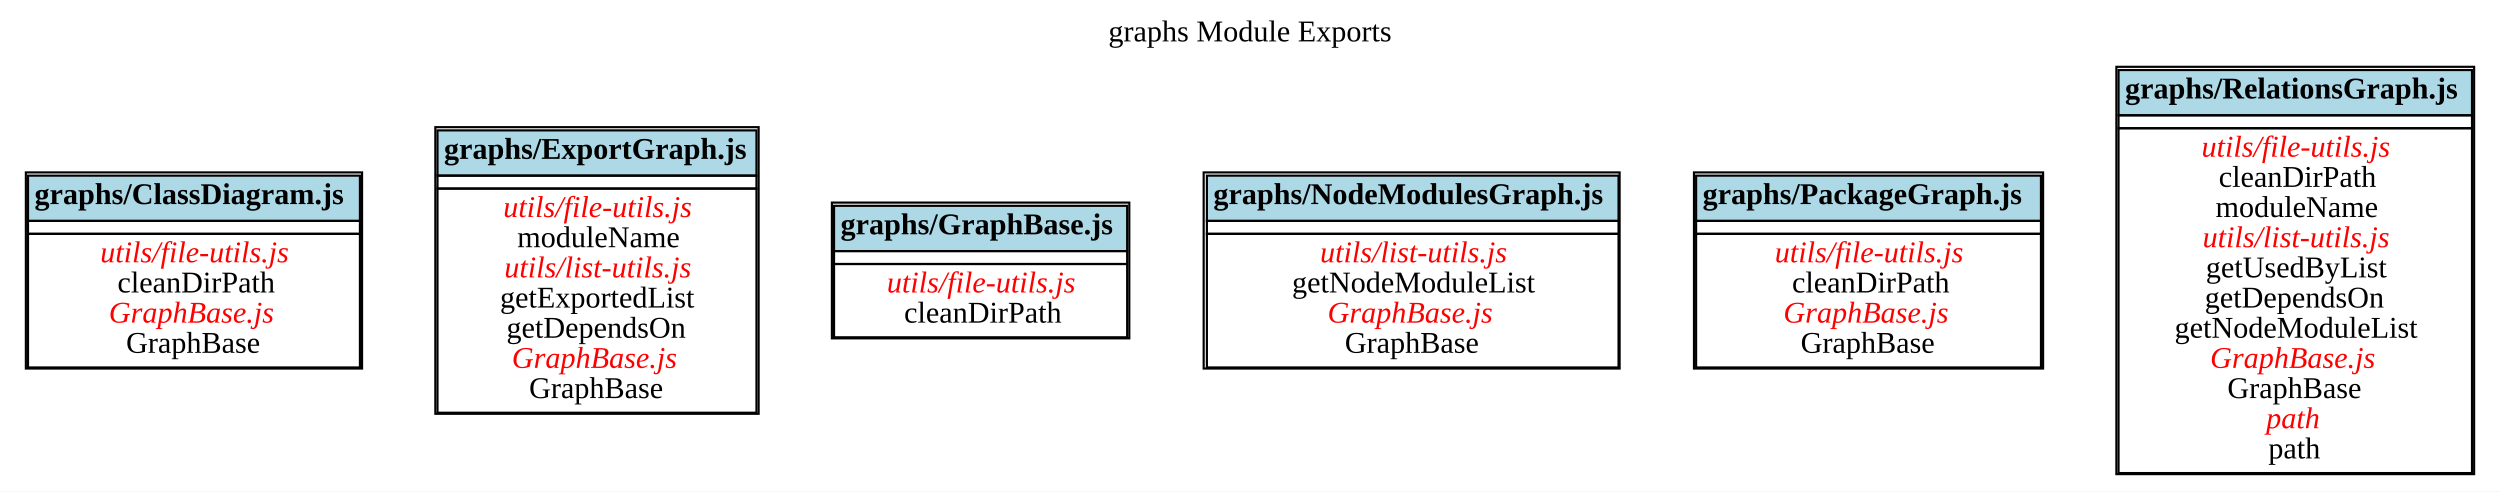
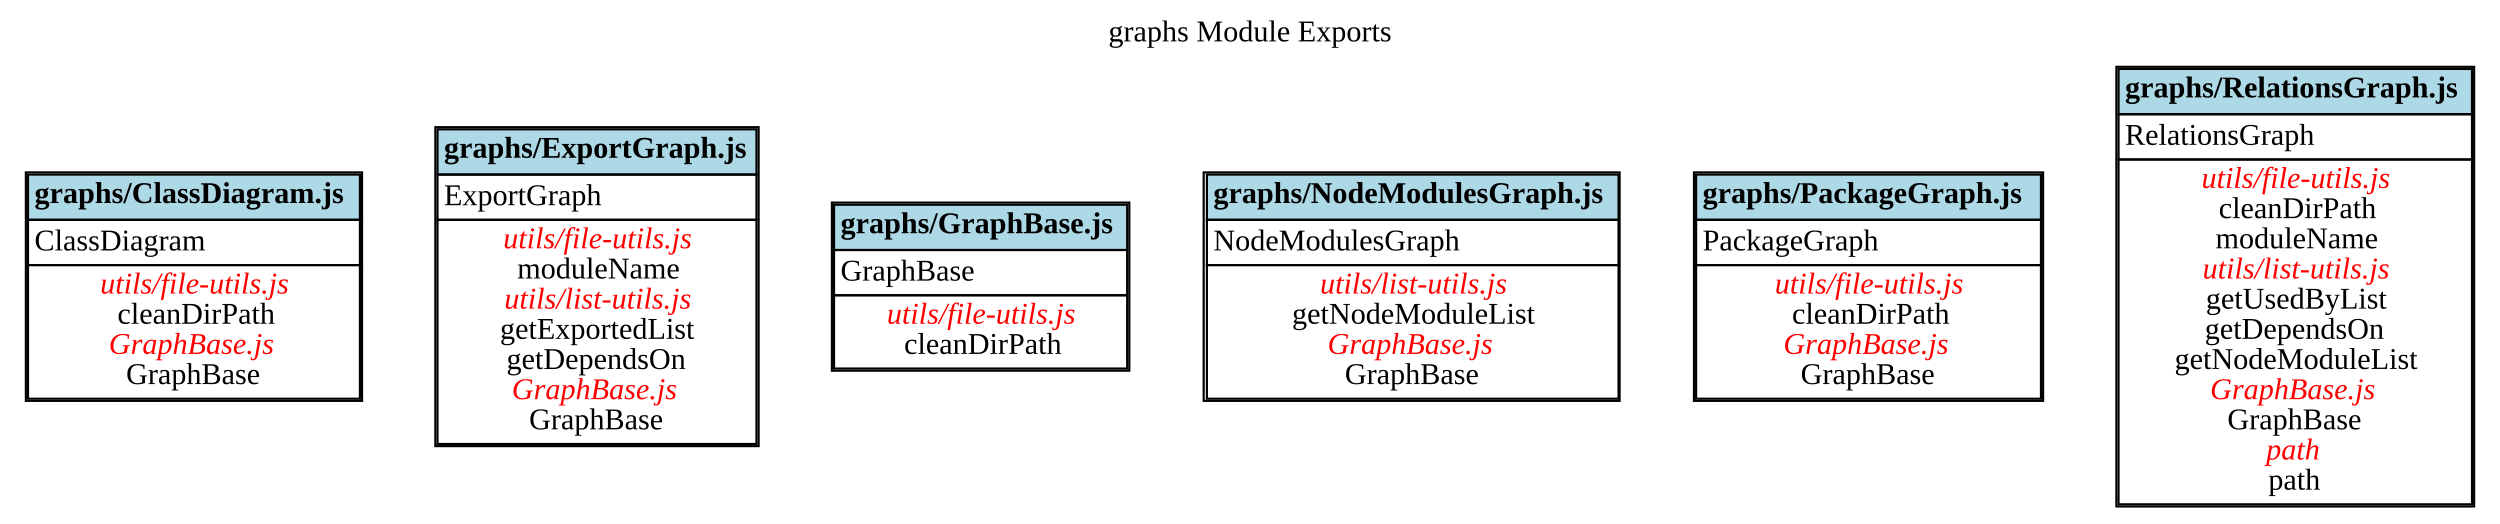
- <svg xmlns="http://www.w3.org/2000/svg" width="1160pt" height="228pt" viewBox="0.00 0.00 1160.00 228.00">
-   <g id="graph0" class="graph" transform="scale(1 1) rotate(0) translate(4 224)">
-     <polygon fill="white" stroke="transparent" points="-4,4 -4,-224 1156,-224 1156,4 -4,4" />
-     <text text-anchor="middle" x="576" y="-204.8" font-family="Times New Roman,serif" font-size="14.00">graphs Module Exports</text>
+ <svg xmlns="http://www.w3.org/2000/svg" width="1160pt" height="243pt" viewBox="0.00 0.00 1160.00 243.00">
+   <g id="graph0" class="graph" transform="scale(1 1) rotate(0) translate(4 239)">
+     <polygon fill="white" stroke="transparent" points="-4,4 -4,-239 1156,-239 1156,4 -4,4" />
+     <text text-anchor="middle" x="576" y="-219.8" font-family="Times New Roman,serif" font-size="14.00">graphs Module Exports</text>
    <g id="node1" class="node">
-       <polygon fill="lightblue" stroke="transparent" points="9,-121.5 9,-142.5 163,-142.5 163,-121.5 9,-121.5" />
-       <polygon fill="none" stroke="black" points="9,-121.5 9,-142.5 163,-142.5 163,-121.5 9,-121.5" />
-       <text text-anchor="start" x="12" y="-129.3" font-family="Times New Roman,serif" font-weight="bold" font-size="14.00">graphs/ClassDiagram.js</text>
-       <polygon fill="none" stroke="black" points="9,-115.5 9,-121.5 163,-121.5 163,-115.5 9,-115.5" />
-       <polygon fill="none" stroke="black" points="9,-53.5 9,-115.5 163,-115.5 163,-53.5 9,-53.5" />
-       <text text-anchor="start" x="42.5" y="-102.3" font-family="Times New Roman,serif" font-style="italic" font-size="14.00" fill="red">utils/file-utils.js</text>
-       <text text-anchor="start" x="50.5" y="-88.3" font-family="Times New Roman,serif" font-size="14.00">cleanDirPath</text>
-       <text text-anchor="start" x="46.5" y="-74.3" font-family="Times New Roman,serif" font-style="italic" font-size="14.00" fill="red">GraphBase.js</text>
-       <text text-anchor="start" x="54.5" y="-60.3" font-family="Times New Roman,serif" font-size="14.00">GraphBase</text>
-       <polygon fill="none" stroke="black" points="8,-53 8,-144 164,-144 164,-53 8,-53" />
+       <polygon fill="lightblue" stroke="transparent" points="9,-137 9,-158 163,-158 163,-137 9,-137" />
+       <polygon fill="none" stroke="black" points="9,-137 9,-158 163,-158 163,-137 9,-137" />
+       <text text-anchor="start" x="12" y="-144.8" font-family="Times New Roman,serif" font-weight="bold" font-size="14.00">graphs/ClassDiagram.js</text>
+       <polygon fill="none" stroke="black" points="9,-116 9,-137 163,-137 163,-116 9,-116" />
+       <text text-anchor="start" x="12" y="-122.8" font-family="Times New Roman,serif" font-size="14.00">ClassDiagram</text>
+       <polygon fill="none" stroke="black" points="9,-54 9,-116 163,-116 163,-54 9,-54" />
+       <text text-anchor="start" x="42.5" y="-102.8" font-family="Times New Roman,serif" font-style="italic" font-size="14.00" fill="red">utils/file-utils.js</text>
+       <text text-anchor="start" x="50.5" y="-88.8" font-family="Times New Roman,serif" font-size="14.00">cleanDirPath</text>
+       <text text-anchor="start" x="46.5" y="-74.8" font-family="Times New Roman,serif" font-style="italic" font-size="14.00" fill="red">GraphBase.js</text>
+       <text text-anchor="start" x="54.5" y="-60.8" font-family="Times New Roman,serif" font-size="14.00">GraphBase</text>
+       <polygon fill="none" stroke="black" points="8,-53 8,-159 164,-159 164,-53 8,-53" />
    </g>
    <g id="node2" class="node">
-       <polygon fill="lightblue" stroke="transparent" points="199,-142.5 199,-163.5 347,-163.5 347,-142.5 199,-142.5" />
-       <polygon fill="none" stroke="black" points="199,-142.5 199,-163.5 347,-163.5 347,-142.5 199,-142.5" />
-       <text text-anchor="start" x="202" y="-150.3" font-family="Times New Roman,serif" font-weight="bold" font-size="14.00">graphs/ExportGraph.js</text>
-       <polygon fill="none" stroke="black" points="199,-136.5 199,-142.5 347,-142.5 347,-136.5 199,-136.5" />
-       <polygon fill="none" stroke="black" points="199,-32.5 199,-136.5 347,-136.5 347,-32.5 199,-32.5" />
-       <text text-anchor="start" x="229.5" y="-123.3" font-family="Times New Roman,serif" font-style="italic" font-size="14.00" fill="red">utils/file-utils.js</text>
-       <text text-anchor="start" x="236" y="-109.3" font-family="Times New Roman,serif" font-size="14.00">moduleName</text>
-       <text text-anchor="start" x="230" y="-95.3" font-family="Times New Roman,serif" font-style="italic" font-size="14.00" fill="red">utils/list-utils.js</text>
-       <text text-anchor="start" x="228" y="-81.3" font-family="Times New Roman,serif" font-size="14.00">getExportedList</text>
-       <text text-anchor="start" x="231" y="-67.3" font-family="Times New Roman,serif" font-size="14.00">getDependsOn</text>
-       <text text-anchor="start" x="233.5" y="-53.3" font-family="Times New Roman,serif" font-style="italic" font-size="14.00" fill="red">GraphBase.js</text>
-       <text text-anchor="start" x="241.5" y="-39.3" font-family="Times New Roman,serif" font-size="14.00">GraphBase</text>
-       <polygon fill="none" stroke="black" points="198,-32 198,-165 348,-165 348,-32 198,-32" />
+       <polygon fill="lightblue" stroke="transparent" points="199,-158 199,-179 347,-179 347,-158 199,-158" />
+       <polygon fill="none" stroke="black" points="199,-158 199,-179 347,-179 347,-158 199,-158" />
+       <text text-anchor="start" x="202" y="-165.8" font-family="Times New Roman,serif" font-weight="bold" font-size="14.00">graphs/ExportGraph.js</text>
+       <polygon fill="none" stroke="black" points="199,-137 199,-158 347,-158 347,-137 199,-137" />
+       <text text-anchor="start" x="202" y="-143.8" font-family="Times New Roman,serif" font-size="14.00">ExportGraph</text>
+       <polygon fill="none" stroke="black" points="199,-33 199,-137 347,-137 347,-33 199,-33" />
+       <text text-anchor="start" x="229.5" y="-123.8" font-family="Times New Roman,serif" font-style="italic" font-size="14.00" fill="red">utils/file-utils.js</text>
+       <text text-anchor="start" x="236" y="-109.8" font-family="Times New Roman,serif" font-size="14.00">moduleName</text>
+       <text text-anchor="start" x="230" y="-95.8" font-family="Times New Roman,serif" font-style="italic" font-size="14.00" fill="red">utils/list-utils.js</text>
+       <text text-anchor="start" x="228" y="-81.8" font-family="Times New Roman,serif" font-size="14.00">getExportedList</text>
+       <text text-anchor="start" x="231" y="-67.8" font-family="Times New Roman,serif" font-size="14.00">getDependsOn</text>
+       <text text-anchor="start" x="233.5" y="-53.8" font-family="Times New Roman,serif" font-style="italic" font-size="14.00" fill="red">GraphBase.js</text>
+       <text text-anchor="start" x="241.5" y="-39.8" font-family="Times New Roman,serif" font-size="14.00">GraphBase</text>
+       <polygon fill="none" stroke="black" points="198,-32 198,-180 348,-180 348,-32 198,-32" />
    </g>
    <g id="node3" class="node">
-       <polygon fill="lightblue" stroke="transparent" points="383,-107.5 383,-128.5 519,-128.5 519,-107.5 383,-107.5" />
-       <polygon fill="none" stroke="black" points="383,-107.5 383,-128.5 519,-128.5 519,-107.5 383,-107.5" />
-       <text text-anchor="start" x="386" y="-115.3" font-family="Times New Roman,serif" font-weight="bold" font-size="14.00">graphs/GraphBase.js</text>
-       <polygon fill="none" stroke="black" points="383,-101.5 383,-107.5 519,-107.5 519,-101.5 383,-101.5" />
-       <polygon fill="none" stroke="black" points="383,-67.5 383,-101.5 519,-101.5 519,-67.5 383,-67.5" />
-       <text text-anchor="start" x="407.5" y="-88.3" font-family="Times New Roman,serif" font-style="italic" font-size="14.00" fill="red">utils/file-utils.js</text>
-       <text text-anchor="start" x="415.5" y="-74.3" font-family="Times New Roman,serif" font-size="14.00">cleanDirPath</text>
-       <polygon fill="none" stroke="black" points="382,-67 382,-130 520,-130 520,-67 382,-67" />
+       <polygon fill="lightblue" stroke="transparent" points="383,-123 383,-144 519,-144 519,-123 383,-123" />
+       <polygon fill="none" stroke="black" points="383,-123 383,-144 519,-144 519,-123 383,-123" />
+       <text text-anchor="start" x="386" y="-130.8" font-family="Times New Roman,serif" font-weight="bold" font-size="14.00">graphs/GraphBase.js</text>
+       <polygon fill="none" stroke="black" points="383,-102 383,-123 519,-123 519,-102 383,-102" />
+       <text text-anchor="start" x="386" y="-108.8" font-family="Times New Roman,serif" font-size="14.00">GraphBase</text>
+       <polygon fill="none" stroke="black" points="383,-68 383,-102 519,-102 519,-68 383,-68" />
+       <text text-anchor="start" x="407.5" y="-88.8" font-family="Times New Roman,serif" font-style="italic" font-size="14.00" fill="red">utils/file-utils.js</text>
+       <text text-anchor="start" x="415.5" y="-74.8" font-family="Times New Roman,serif" font-size="14.00">cleanDirPath</text>
+       <polygon fill="none" stroke="black" points="382,-67 382,-145 520,-145 520,-67 382,-67" />
    </g>
    <g id="node4" class="node">
-       <polygon fill="lightblue" stroke="transparent" points="556,-121.5 556,-142.5 747,-142.5 747,-121.5 556,-121.5" />
-       <polygon fill="none" stroke="black" points="556,-121.5 556,-142.5 747,-142.5 747,-121.5 556,-121.5" />
-       <text text-anchor="start" x="559" y="-129.3" font-family="Times New Roman,serif" font-weight="bold" font-size="14.00">graphs/NodeModulesGraph.js</text>
-       <polygon fill="none" stroke="black" points="556,-115.5 556,-121.5 747,-121.5 747,-115.5 556,-115.5" />
-       <polygon fill="none" stroke="black" points="556,-53.5 556,-115.5 747,-115.5 747,-53.5 556,-53.5" />
-       <text text-anchor="start" x="608.5" y="-102.3" font-family="Times New Roman,serif" font-style="italic" font-size="14.00" fill="red">utils/list-utils.js</text>
-       <text text-anchor="start" x="595.5" y="-88.3" font-family="Times New Roman,serif" font-size="14.00">getNodeModuleList</text>
-       <text text-anchor="start" x="612" y="-74.3" font-family="Times New Roman,serif" font-style="italic" font-size="14.00" fill="red">GraphBase.js</text>
-       <text text-anchor="start" x="620" y="-60.3" font-family="Times New Roman,serif" font-size="14.00">GraphBase</text>
-       <polygon fill="none" stroke="black" points="554.5,-53 554.5,-144 747.5,-144 747.5,-53 554.5,-53" />
+       <polygon fill="lightblue" stroke="transparent" points="556,-137 556,-158 747,-158 747,-137 556,-137" />
+       <polygon fill="none" stroke="black" points="556,-137 556,-158 747,-158 747,-137 556,-137" />
+       <text text-anchor="start" x="559" y="-144.8" font-family="Times New Roman,serif" font-weight="bold" font-size="14.00">graphs/NodeModulesGraph.js</text>
+       <polygon fill="none" stroke="black" points="556,-116 556,-137 747,-137 747,-116 556,-116" />
+       <text text-anchor="start" x="559" y="-122.8" font-family="Times New Roman,serif" font-size="14.00">NodeModulesGraph</text>
+       <polygon fill="none" stroke="black" points="556,-54 556,-116 747,-116 747,-54 556,-54" />
+       <text text-anchor="start" x="608.5" y="-102.8" font-family="Times New Roman,serif" font-style="italic" font-size="14.00" fill="red">utils/list-utils.js</text>
+       <text text-anchor="start" x="595.5" y="-88.8" font-family="Times New Roman,serif" font-size="14.00">getNodeModuleList</text>
+       <text text-anchor="start" x="612" y="-74.8" font-family="Times New Roman,serif" font-style="italic" font-size="14.00" fill="red">GraphBase.js</text>
+       <text text-anchor="start" x="620" y="-60.8" font-family="Times New Roman,serif" font-size="14.00">GraphBase</text>
+       <polygon fill="none" stroke="black" points="554.5,-53 554.5,-159 747.5,-159 747.5,-53 554.5,-53" />
    </g>
    <g id="node5" class="node">
-       <polygon fill="lightblue" stroke="transparent" points="783,-121.5 783,-142.5 943,-142.5 943,-121.5 783,-121.5" />
-       <polygon fill="none" stroke="black" points="783,-121.5 783,-142.5 943,-142.5 943,-121.5 783,-121.5" />
-       <text text-anchor="start" x="786" y="-129.3" font-family="Times New Roman,serif" font-weight="bold" font-size="14.00">graphs/PackageGraph.js</text>
-       <polygon fill="none" stroke="black" points="783,-115.5 783,-121.5 943,-121.5 943,-115.5 783,-115.5" />
-       <polygon fill="none" stroke="black" points="783,-53.5 783,-115.5 943,-115.5 943,-53.5 783,-53.5" />
-       <text text-anchor="start" x="819.5" y="-102.3" font-family="Times New Roman,serif" font-style="italic" font-size="14.00" fill="red">utils/file-utils.js</text>
-       <text text-anchor="start" x="827.5" y="-88.3" font-family="Times New Roman,serif" font-size="14.00">cleanDirPath</text>
-       <text text-anchor="start" x="823.5" y="-74.3" font-family="Times New Roman,serif" font-style="italic" font-size="14.00" fill="red">GraphBase.js</text>
-       <text text-anchor="start" x="831.5" y="-60.3" font-family="Times New Roman,serif" font-size="14.00">GraphBase</text>
-       <polygon fill="none" stroke="black" points="782,-53 782,-144 944,-144 944,-53 782,-53" />
+       <polygon fill="lightblue" stroke="transparent" points="783,-137 783,-158 943,-158 943,-137 783,-137" />
+       <polygon fill="none" stroke="black" points="783,-137 783,-158 943,-158 943,-137 783,-137" />
+       <text text-anchor="start" x="786" y="-144.8" font-family="Times New Roman,serif" font-weight="bold" font-size="14.00">graphs/PackageGraph.js</text>
+       <polygon fill="none" stroke="black" points="783,-116 783,-137 943,-137 943,-116 783,-116" />
+       <text text-anchor="start" x="786" y="-122.8" font-family="Times New Roman,serif" font-size="14.00">PackageGraph</text>
+       <polygon fill="none" stroke="black" points="783,-54 783,-116 943,-116 943,-54 783,-54" />
+       <text text-anchor="start" x="819.5" y="-102.8" font-family="Times New Roman,serif" font-style="italic" font-size="14.00" fill="red">utils/file-utils.js</text>
+       <text text-anchor="start" x="827.5" y="-88.8" font-family="Times New Roman,serif" font-size="14.00">cleanDirPath</text>
+       <text text-anchor="start" x="823.5" y="-74.8" font-family="Times New Roman,serif" font-style="italic" font-size="14.00" fill="red">GraphBase.js</text>
+       <text text-anchor="start" x="831.5" y="-60.8" font-family="Times New Roman,serif" font-size="14.00">GraphBase</text>
+       <polygon fill="none" stroke="black" points="782,-53 782,-159 944,-159 944,-53 782,-53" />
    </g>
    <g id="node6" class="node">
-       <polygon fill="lightblue" stroke="transparent" points="979,-170.5 979,-191.5 1143,-191.5 1143,-170.5 979,-170.5" />
-       <polygon fill="none" stroke="black" points="979,-170.5 979,-191.5 1143,-191.5 1143,-170.5 979,-170.5" />
-       <text text-anchor="start" x="982" y="-178.3" font-family="Times New Roman,serif" font-weight="bold" font-size="14.00">graphs/RelationsGraph.js</text>
-       <polygon fill="none" stroke="black" points="979,-164.5 979,-170.5 1143,-170.5 1143,-164.5 979,-164.5" />
-       <polygon fill="none" stroke="black" points="979,-4.5 979,-164.5 1143,-164.5 1143,-4.5 979,-4.5" />
-       <text text-anchor="start" x="1017.5" y="-151.3" font-family="Times New Roman,serif" font-style="italic" font-size="14.00" fill="red">utils/file-utils.js</text>
-       <text text-anchor="start" x="1025.5" y="-137.3" font-family="Times New Roman,serif" font-size="14.00">cleanDirPath</text>
-       <text text-anchor="start" x="1024" y="-123.3" font-family="Times New Roman,serif" font-size="14.00">moduleName</text>
-       <text text-anchor="start" x="1018" y="-109.3" font-family="Times New Roman,serif" font-style="italic" font-size="14.00" fill="red">utils/list-utils.js</text>
-       <text text-anchor="start" x="1019.5" y="-95.3" font-family="Times New Roman,serif" font-size="14.00">getUsedByList</text>
-       <text text-anchor="start" x="1019" y="-81.3" font-family="Times New Roman,serif" font-size="14.00">getDependsOn</text>
-       <text text-anchor="start" x="1005" y="-67.3" font-family="Times New Roman,serif" font-size="14.00">getNodeModuleList</text>
-       <text text-anchor="start" x="1021.5" y="-53.3" font-family="Times New Roman,serif" font-style="italic" font-size="14.00" fill="red">GraphBase.js</text>
-       <text text-anchor="start" x="1029.5" y="-39.3" font-family="Times New Roman,serif" font-size="14.00">GraphBase</text>
-       <text text-anchor="start" x="1047.5" y="-25.3" font-family="Times New Roman,serif" font-style="italic" font-size="14.00" fill="red">path</text>
-       <text text-anchor="start" x="1048.5" y="-11.3" font-family="Times New Roman,serif" font-size="14.00">path</text>
-       <polygon fill="none" stroke="black" points="978,-4 978,-193 1144,-193 1144,-4 978,-4" />
+       <polygon fill="lightblue" stroke="transparent" points="979,-186 979,-207 1143,-207 1143,-186 979,-186" />
+       <polygon fill="none" stroke="black" points="979,-186 979,-207 1143,-207 1143,-186 979,-186" />
+       <text text-anchor="start" x="982" y="-193.8" font-family="Times New Roman,serif" font-weight="bold" font-size="14.00">graphs/RelationsGraph.js</text>
+       <polygon fill="none" stroke="black" points="979,-165 979,-186 1143,-186 1143,-165 979,-165" />
+       <text text-anchor="start" x="982" y="-171.8" font-family="Times New Roman,serif" font-size="14.00">RelationsGraph</text>
+       <polygon fill="none" stroke="black" points="979,-5 979,-165 1143,-165 1143,-5 979,-5" />
+       <text text-anchor="start" x="1017.5" y="-151.8" font-family="Times New Roman,serif" font-style="italic" font-size="14.00" fill="red">utils/file-utils.js</text>
+       <text text-anchor="start" x="1025.5" y="-137.8" font-family="Times New Roman,serif" font-size="14.00">cleanDirPath</text>
+       <text text-anchor="start" x="1024" y="-123.8" font-family="Times New Roman,serif" font-size="14.00">moduleName</text>
+       <text text-anchor="start" x="1018" y="-109.8" font-family="Times New Roman,serif" font-style="italic" font-size="14.00" fill="red">utils/list-utils.js</text>
+       <text text-anchor="start" x="1019.5" y="-95.8" font-family="Times New Roman,serif" font-size="14.00">getUsedByList</text>
+       <text text-anchor="start" x="1019" y="-81.8" font-family="Times New Roman,serif" font-size="14.00">getDependsOn</text>
+       <text text-anchor="start" x="1005" y="-67.8" font-family="Times New Roman,serif" font-size="14.00">getNodeModuleList</text>
+       <text text-anchor="start" x="1021.5" y="-53.8" font-family="Times New Roman,serif" font-style="italic" font-size="14.00" fill="red">GraphBase.js</text>
+       <text text-anchor="start" x="1029.5" y="-39.8" font-family="Times New Roman,serif" font-size="14.00">GraphBase</text>
+       <text text-anchor="start" x="1047.5" y="-25.8" font-family="Times New Roman,serif" font-style="italic" font-size="14.00" fill="red">path</text>
+       <text text-anchor="start" x="1048.5" y="-11.8" font-family="Times New Roman,serif" font-size="14.00">path</text>
+       <polygon fill="none" stroke="black" points="978,-4 978,-208 1144,-208 1144,-4 978,-4" />
    </g>
  </g>
</svg>
